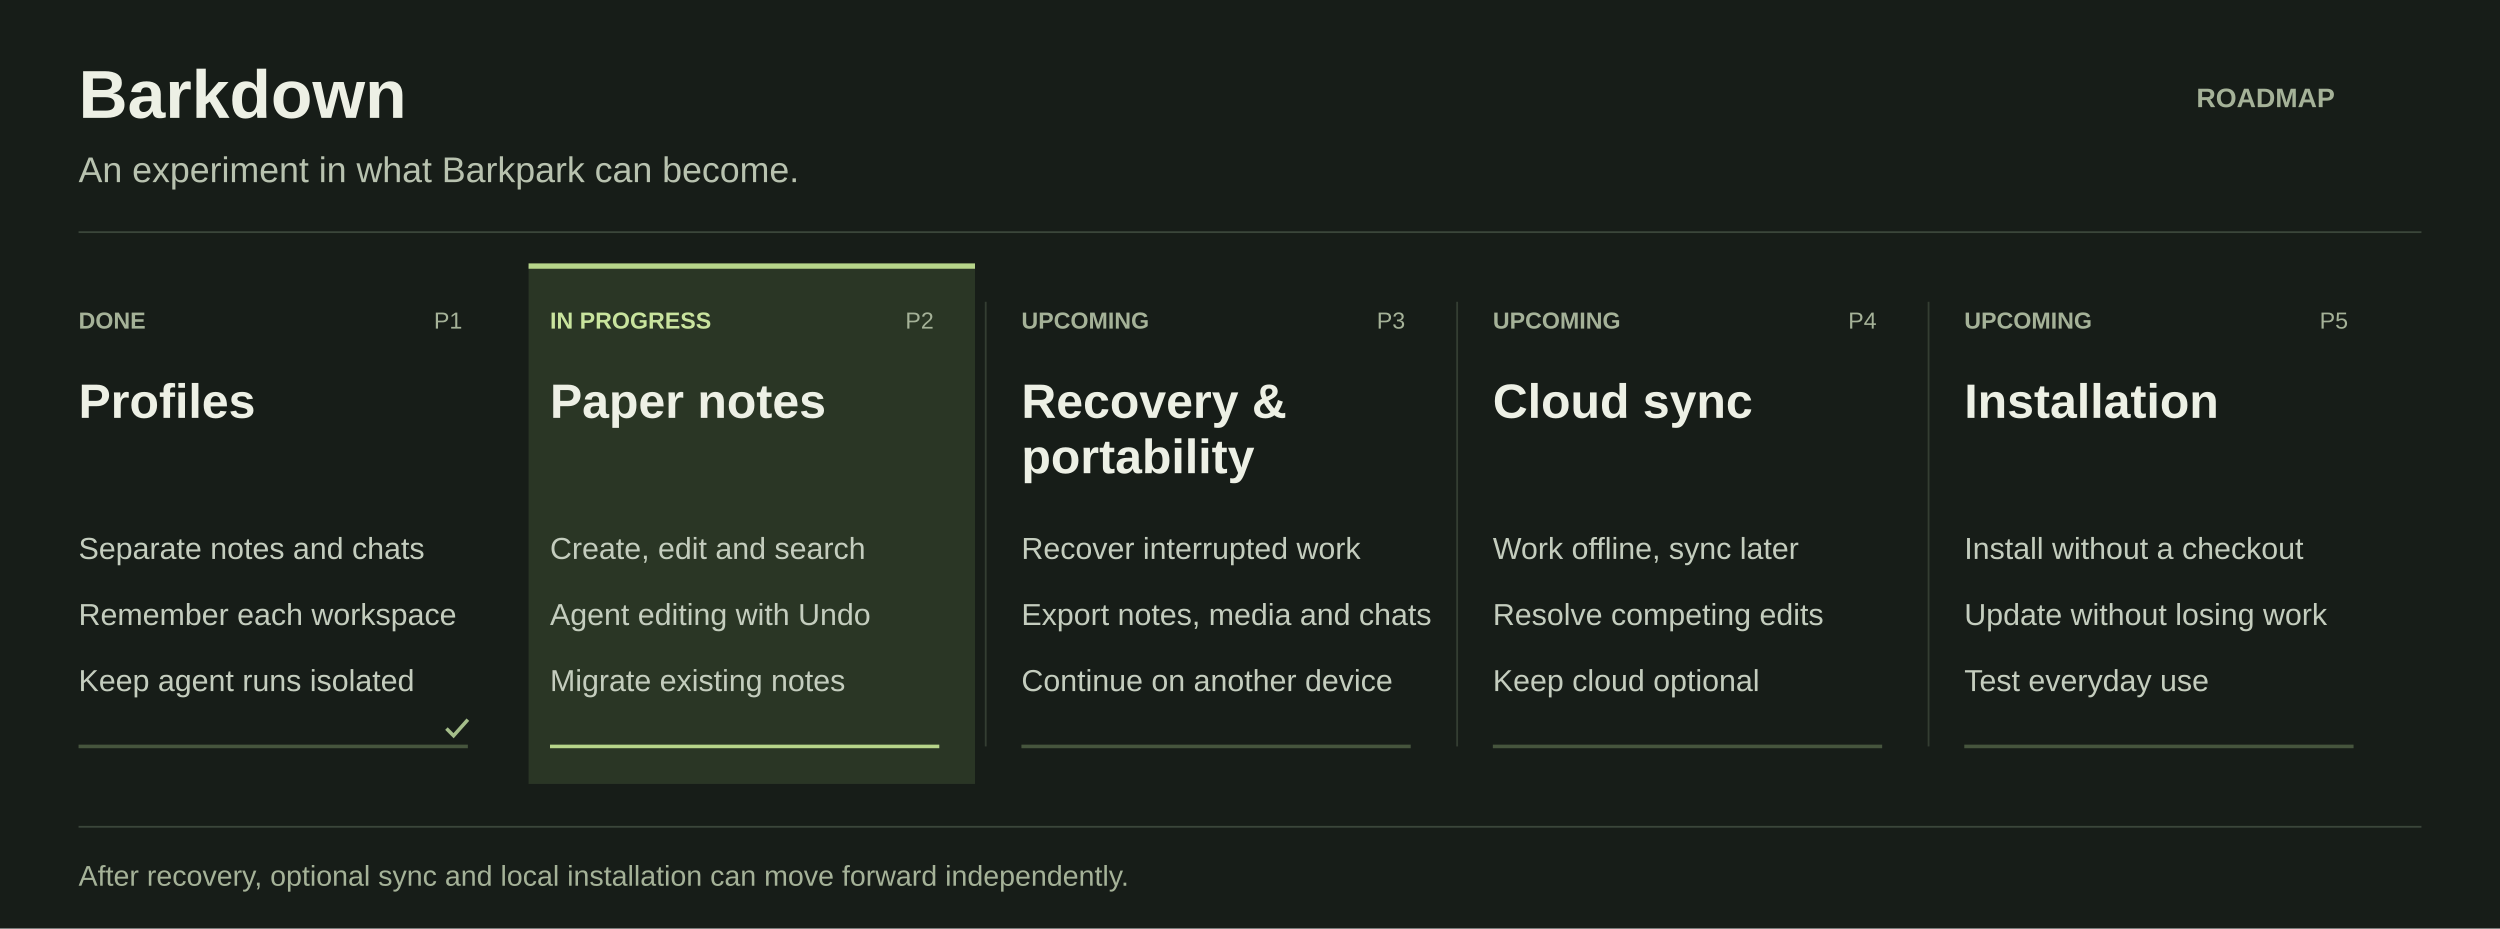
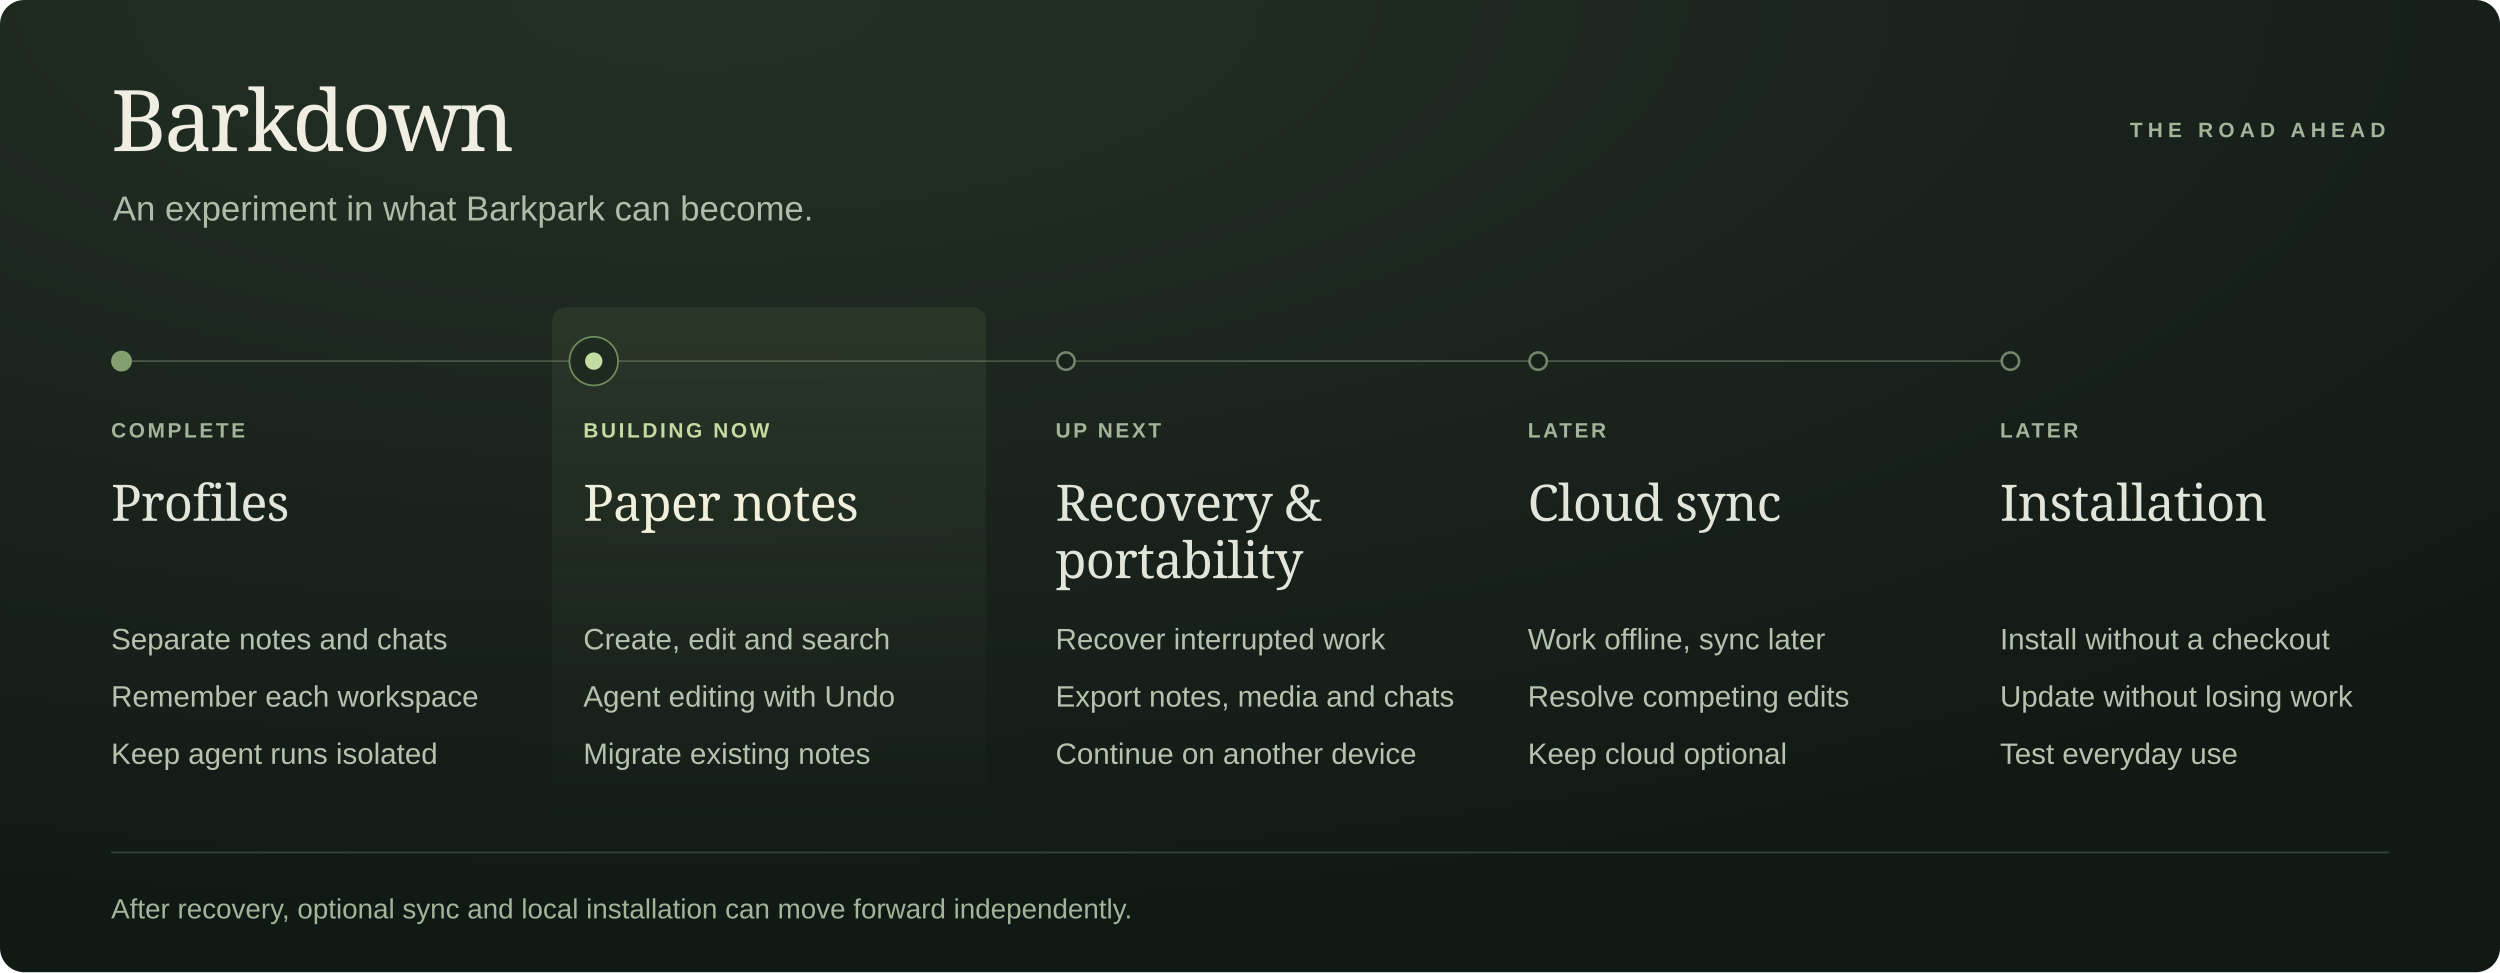
- <svg xmlns="http://www.w3.org/2000/svg" width="1400" height="520" viewBox="0 0 1400 520" role="img" aria-labelledby="title desc">
+ <svg xmlns="http://www.w3.org/2000/svg" width="1440" height="560" viewBox="0 0 1440 560" role="img" aria-labelledby="title desc">
+   <defs>
+     <radialGradient id="background" cx="28%" cy="0%" r="95%">
+       <stop stop-color="#243025" />
+       <stop offset="1" stop-color="#111915" />
+     </radialGradient>
+     <linearGradient id="focus" x2="0" y2="1">
+       <stop stop-color="#a9c787" stop-opacity=".09" />
+       <stop offset="1" stop-color="#a9c787" stop-opacity="0" />
+     </linearGradient>
+   </defs>
  <g font-family="Segoe UI, Arial, sans-serif">
-     <rect width="1400" height="520" fill="#171d18" />
-     <text x="44" y="66" font-size="38" fill="#edf0e5" font-weight="650">Barkdown</text>
-     <text x="44" y="102" font-size="20" fill="#b8c2af" font-weight="400">An experiment in what Barkpark can become.</text>
-     <text x="1230" y="60" font-size="15" fill="#a5b298" font-weight="600">ROADMAP</text>
-     <path d="M44 130H1356" stroke="#3b463a" />
+     <rect width="1440" height="560" rx="14" fill="url(#background)" />
+     <text x="64" y="87" font-family="Georgia, serif" font-size="49" letter-spacing="-1.5" fill="#f0eee2">Barkdown</text>
+     <text x="65" y="127" font-size="20" fill="#afbcaa" font-weight="400">An experiment in what Barkpark can become.</text>
+     <text x="1374" y="79" text-anchor="end" font-size="12" font-weight="600" letter-spacing="3" fill="#a3b49b">THE ROAD AHEAD</text>
+     <path d="M70 208H1158" stroke="#475747" stroke-width="1" />
    <g data-phase="P1">
-       <text x="44" y="184" font-size="13" fill="#a5b298" font-weight="650">DONE</text>
-       <text x="243" y="184" font-size="13" fill="#a5b298" font-weight="500">P1</text>
-       <text x="44" y="234" font-size="27" fill="#edf0e5" font-weight="600">Profiles</text>
-       <text x="44" y="313" font-size="17" fill="#c4cdbe" font-weight="400">Separate notes and chats</text>
-       <text x="44" y="350" font-size="17" fill="#c4cdbe" font-weight="400">Remember each workspace</text>
-       <text x="44" y="387" font-size="17" fill="#c4cdbe" font-weight="400">Keep agent runs isolated</text>
-       <path d="M44 418h218" stroke="#46553d" stroke-width="2" />
-       <path d="M250 408l4 4 8-9" fill="none" stroke="#a5be8a" stroke-width="2" />
+       <circle cx="70" cy="208" r="6" fill="#859e70" />
+       <text x="64" y="252" font-size="12" letter-spacing="1.5" font-weight="600" fill="#a3b49b">COMPLETE</text>
+       <text x="64" y="300" dy="0" font-family="Georgia, serif" font-size="29" letter-spacing="-.4" fill="#e2e6da">Profiles</text>
+       <text x="64" y="374" font-size="17" fill="#b6c1af" font-weight="400">Separate notes and chats</text>
+       <text x="64" y="407" font-size="17" fill="#b6c1af" font-weight="400">Remember each workspace</text>
+       <text x="64" y="440" font-size="17" fill="#b6c1af" font-weight="400">Keep agent runs isolated</text>
    </g>
    <g data-phase="P2">
-       <rect x="296" y="149" width="250" height="290" fill="#2a3625" />
-       <path d="M296 149h250" stroke="#b7d58a" stroke-width="3" />
-       <text x="308" y="184" font-size="13" fill="#c9e49e" font-weight="650">IN PROGRESS</text>
-       <text x="507" y="184" font-size="13" fill="#a5b298" font-weight="500">P2</text>
-       <text x="308" y="234" font-size="27" fill="#edf0e5" font-weight="600">Paper notes</text>
-       <text x="308" y="313" font-size="17" fill="#c4cdbe" font-weight="400">Create, edit and search</text>
-       <text x="308" y="350" font-size="17" fill="#c4cdbe" font-weight="400">Agent editing with Undo</text>
-       <text x="308" y="387" font-size="17" fill="#c4cdbe" font-weight="400">Migrate existing notes</text>
-       <path d="M308 418h218" stroke="#b7d58a" stroke-width="2" />
+       <rect x="318" y="177" width="250" height="300" rx="8" fill="url(#focus)" />
+       <circle cx="342" cy="208" r="14" fill="#1e2a20" stroke="#728c5d" />
+       <circle cx="342" cy="208" r="5" fill="#c2dca1" />
+       <text x="336" y="252" font-size="12" letter-spacing="1.5" font-weight="600" fill="#c2dca1">BUILDING NOW</text>
+       <text x="336" y="300" dy="0" font-family="Georgia, serif" font-size="29" letter-spacing="-.4" fill="#f0f0dc">Paper notes</text>
+       <text x="336" y="374" font-size="17" fill="#b6c1af" font-weight="400">Create, edit and search</text>
+       <text x="336" y="407" font-size="17" fill="#b6c1af" font-weight="400">Agent editing with Undo</text>
+       <text x="336" y="440" font-size="17" fill="#b6c1af" font-weight="400">Migrate existing notes</text>
    </g>
    <g data-phase="P3">
-       <path d="M552 169v249" stroke="#343e32" />
-       <text x="572" y="184" font-size="13" fill="#a5b298" font-weight="650">UPCOMING</text>
-       <text x="771" y="184" font-size="13" fill="#a5b298" font-weight="500">P3</text>
-       <text x="572" y="234" font-size="27" fill="#edf0e5" font-weight="600">Recovery &amp;</text>
-       <text x="572" y="265" font-size="27" fill="#edf0e5" font-weight="600">portability</text>
-       <text x="572" y="313" font-size="17" fill="#c4cdbe" font-weight="400">Recover interrupted work</text>
-       <text x="572" y="350" font-size="17" fill="#c4cdbe" font-weight="400">Export notes, media and chats</text>
-       <text x="572" y="387" font-size="17" fill="#c4cdbe" font-weight="400">Continue on another device</text>
-       <path d="M572 418h218" stroke="#46553d" stroke-width="2" />
+       <circle cx="614" cy="208" r="5" fill="#17201a" stroke="#73836c" stroke-width="1.5" />
+       <text x="608" y="252" font-size="12" letter-spacing="1.5" font-weight="600" fill="#a3b49b">UP NEXT</text>
+       <text x="608" y="300" dy="0" font-family="Georgia, serif" font-size="29" letter-spacing="-.4" fill="#e2e6da">Recovery &amp;</text>
+       <text x="608" y="300" dy="33" font-family="Georgia, serif" font-size="29" letter-spacing="-.4" fill="#e2e6da">portability</text>
+       <text x="608" y="374" font-size="17" fill="#b6c1af" font-weight="400">Recover interrupted work</text>
+       <text x="608" y="407" font-size="17" fill="#b6c1af" font-weight="400">Export notes, media and chats</text>
+       <text x="608" y="440" font-size="17" fill="#b6c1af" font-weight="400">Continue on another device</text>
    </g>
    <g data-phase="P4">
-       <path d="M816 169v249" stroke="#343e32" />
-       <text x="836" y="184" font-size="13" fill="#a5b298" font-weight="650">UPCOMING</text>
-       <text x="1035" y="184" font-size="13" fill="#a5b298" font-weight="500">P4</text>
-       <text x="836" y="234" font-size="27" fill="#edf0e5" font-weight="600">Cloud sync</text>
-       <text x="836" y="313" font-size="17" fill="#c4cdbe" font-weight="400">Work offline, sync later</text>
-       <text x="836" y="350" font-size="17" fill="#c4cdbe" font-weight="400">Resolve competing edits</text>
-       <text x="836" y="387" font-size="17" fill="#c4cdbe" font-weight="400">Keep cloud optional</text>
-       <path d="M836 418h218" stroke="#46553d" stroke-width="2" />
+       <circle cx="886" cy="208" r="5" fill="#17201a" stroke="#73836c" stroke-width="1.5" />
+       <text x="880" y="252" font-size="12" letter-spacing="1.5" font-weight="600" fill="#a3b49b">LATER</text>
+       <text x="880" y="300" dy="0" font-family="Georgia, serif" font-size="29" letter-spacing="-.4" fill="#e2e6da">Cloud sync</text>
+       <text x="880" y="374" font-size="17" fill="#b6c1af" font-weight="400">Work offline, sync later</text>
+       <text x="880" y="407" font-size="17" fill="#b6c1af" font-weight="400">Resolve competing edits</text>
+       <text x="880" y="440" font-size="17" fill="#b6c1af" font-weight="400">Keep cloud optional</text>
    </g>
    <g data-phase="P5">
-       <path d="M1080 169v249" stroke="#343e32" />
-       <text x="1100" y="184" font-size="13" fill="#a5b298" font-weight="650">UPCOMING</text>
-       <text x="1299" y="184" font-size="13" fill="#a5b298" font-weight="500">P5</text>
-       <text x="1100" y="234" font-size="27" fill="#edf0e5" font-weight="600">Installation</text>
-       <text x="1100" y="313" font-size="17" fill="#c4cdbe" font-weight="400">Install without a checkout</text>
-       <text x="1100" y="350" font-size="17" fill="#c4cdbe" font-weight="400">Update without losing work</text>
-       <text x="1100" y="387" font-size="17" fill="#c4cdbe" font-weight="400">Test everyday use</text>
-       <path d="M1100 418h218" stroke="#46553d" stroke-width="2" />
+       <circle cx="1158" cy="208" r="5" fill="#17201a" stroke="#73836c" stroke-width="1.5" />
+       <text x="1152" y="252" font-size="12" letter-spacing="1.5" font-weight="600" fill="#a3b49b">LATER</text>
+       <text x="1152" y="300" dy="0" font-family="Georgia, serif" font-size="29" letter-spacing="-.4" fill="#e2e6da">Installation</text>
+       <text x="1152" y="374" font-size="17" fill="#b6c1af" font-weight="400">Install without a checkout</text>
+       <text x="1152" y="407" font-size="17" fill="#b6c1af" font-weight="400">Update without losing work</text>
+       <text x="1152" y="440" font-size="17" fill="#b6c1af" font-weight="400">Test everyday use</text>
    </g>
-     <path d="M44 463H1356" stroke="#3b463a" />
-     <text x="44" y="496" font-size="16" fill="#a5b298" font-weight="400">After recovery, optional sync and local installation can move forward independently.</text>
+     <path d="M64 491H1376" stroke="#344435" />
+     <text x="64" y="529" font-size="16" fill="#a3b49b" font-weight="400">After recovery, optional sync and local installation can move forward independently.</text>
  </g>
</svg>
